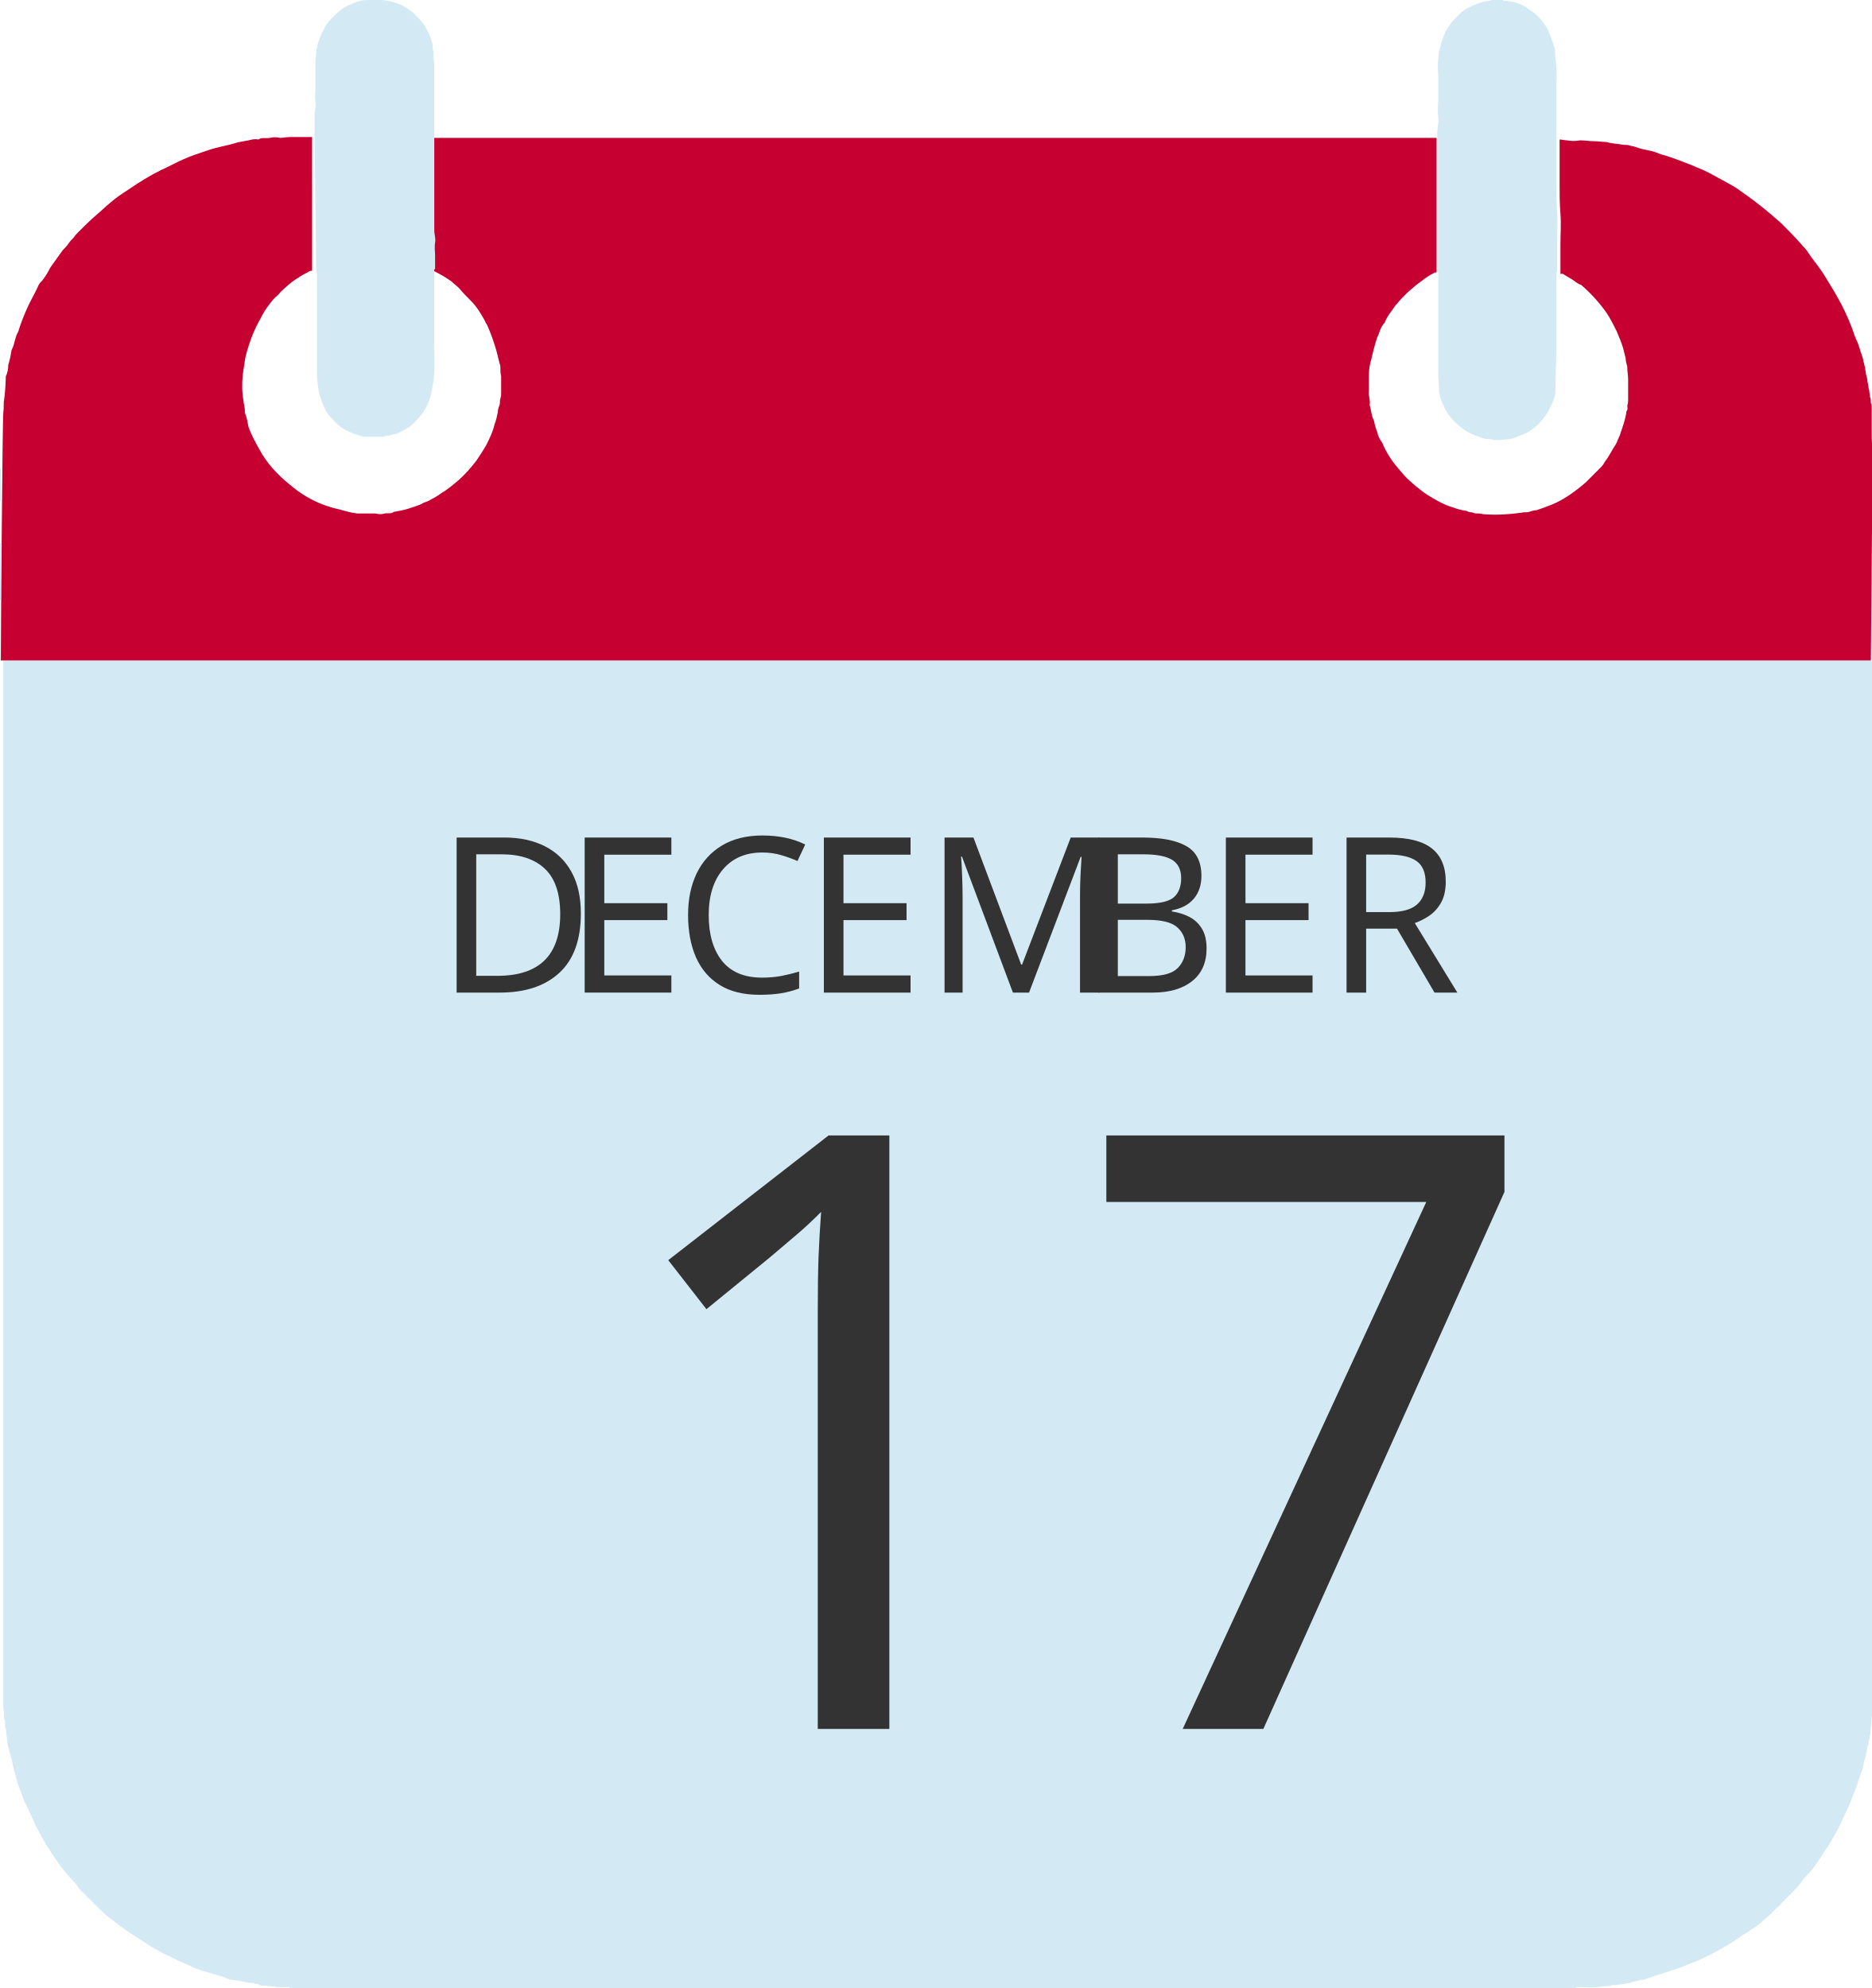
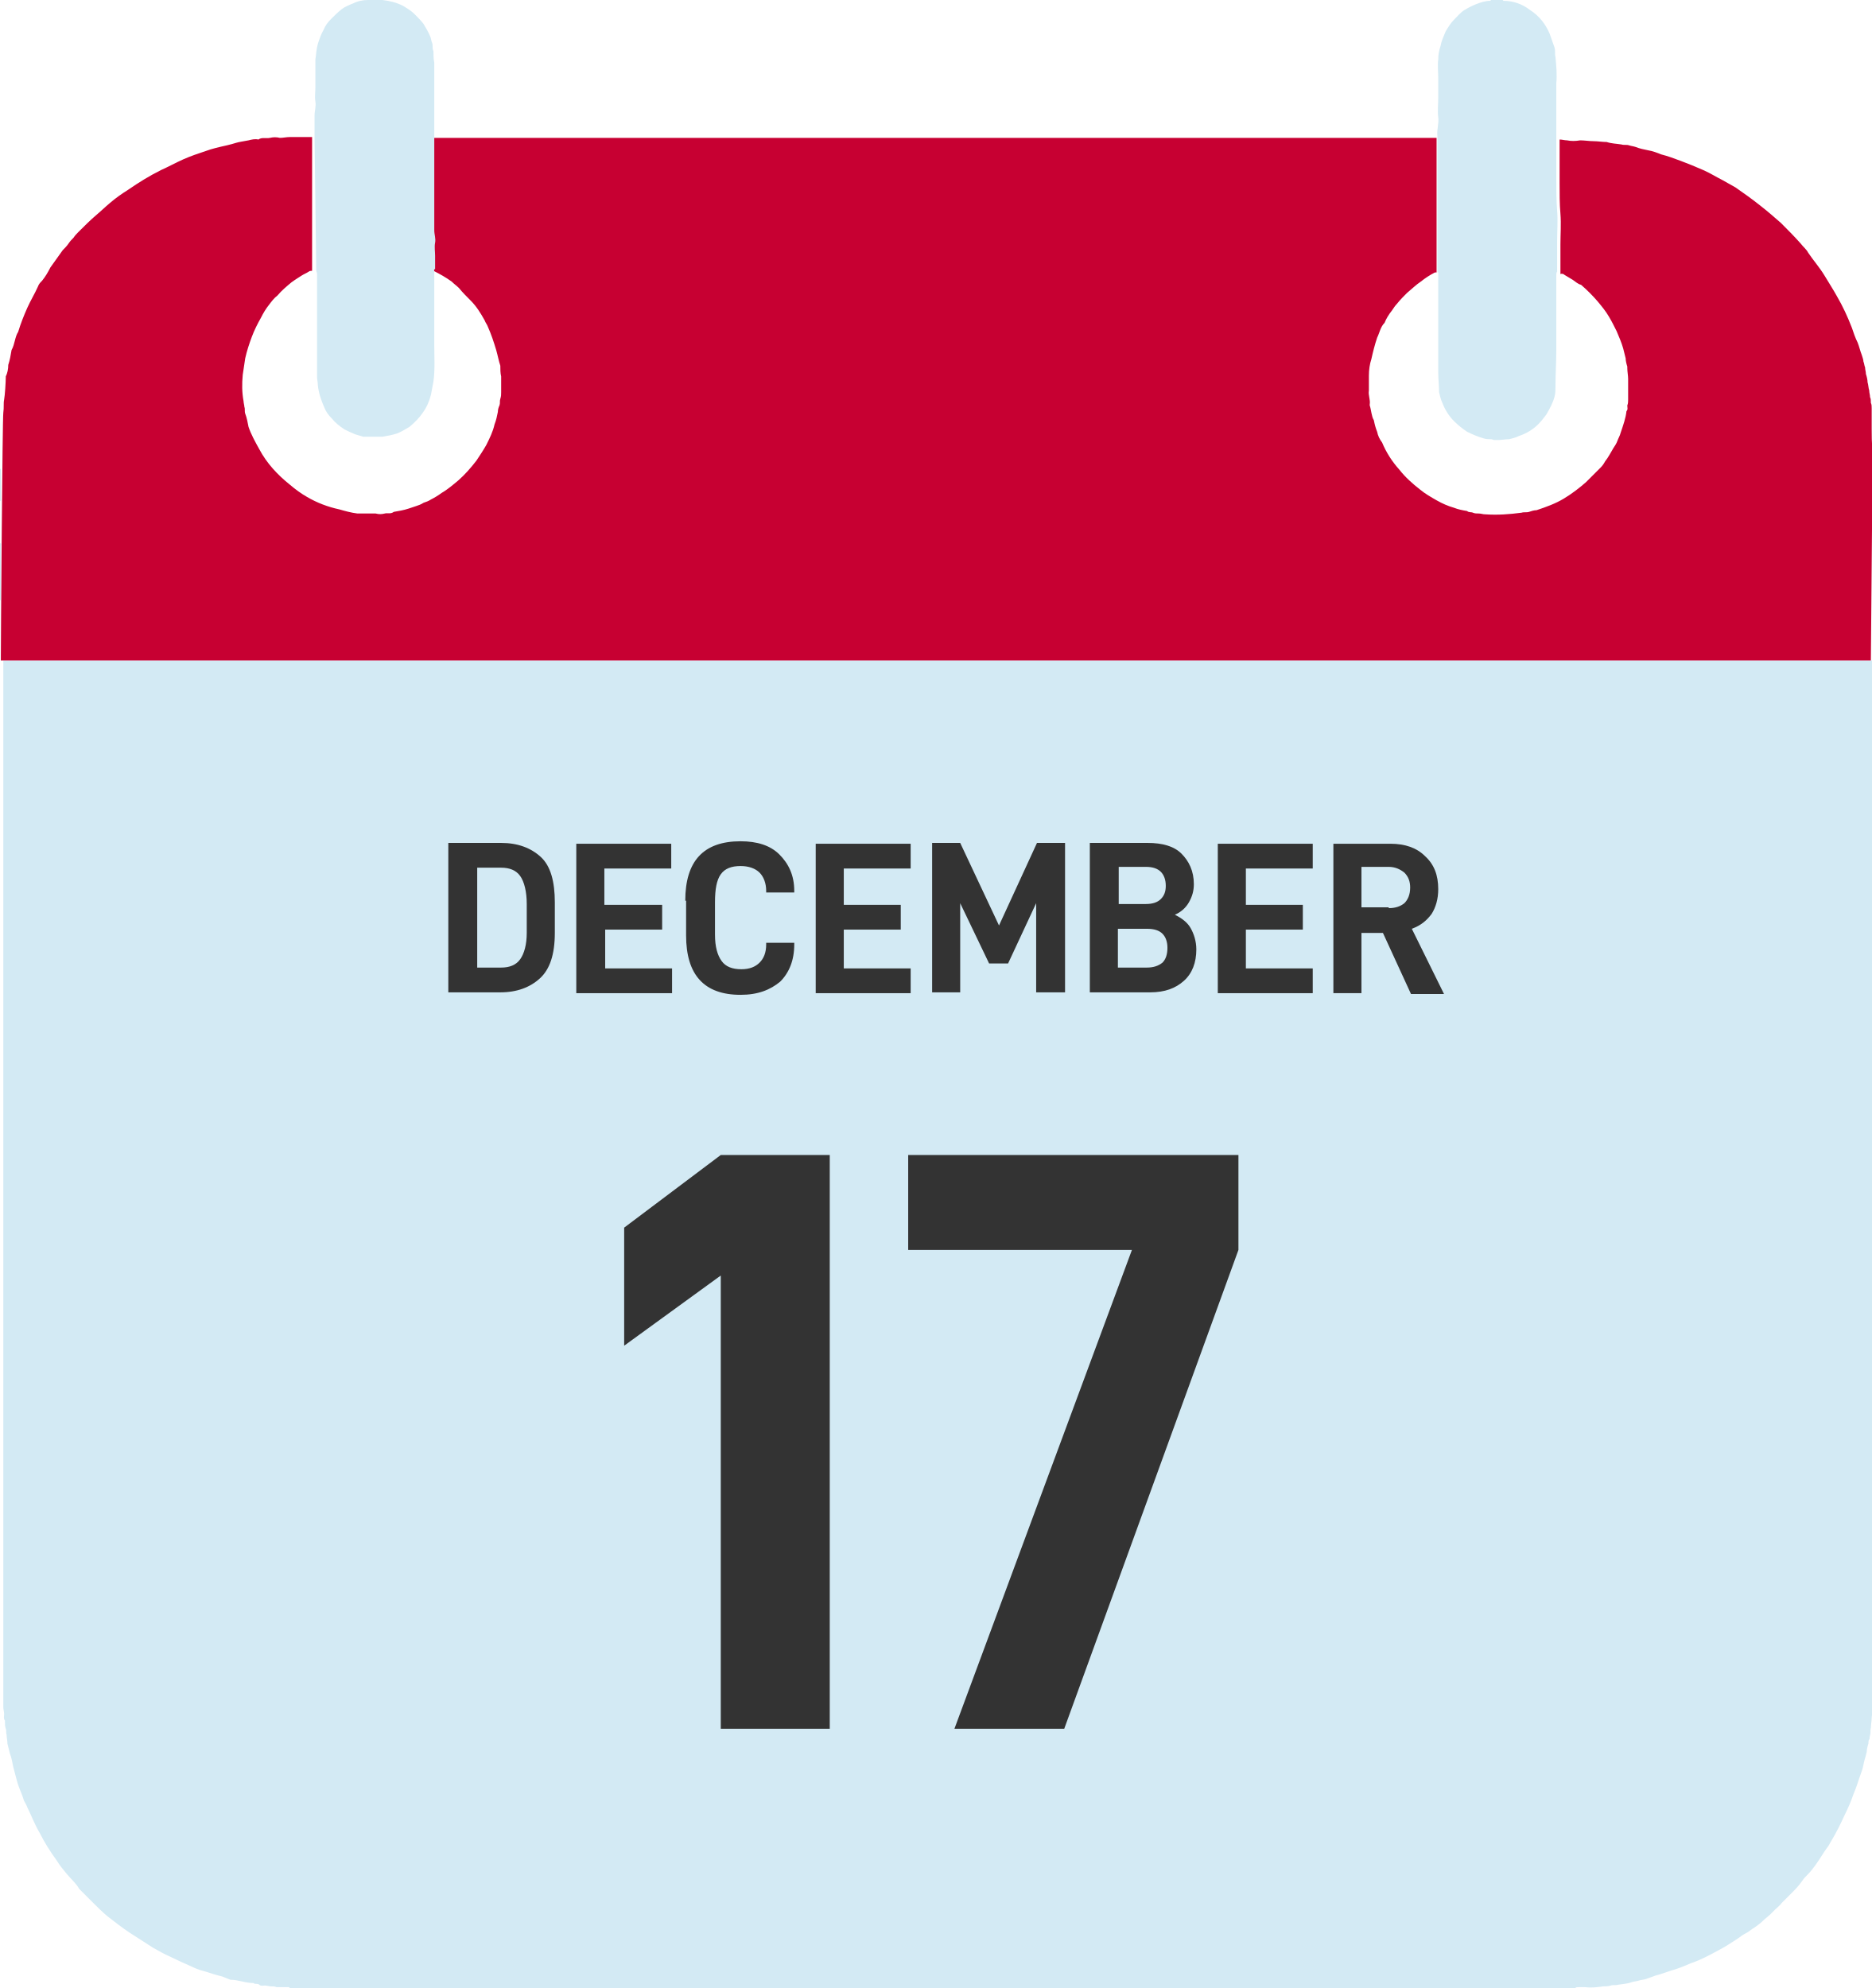
<svg xmlns="http://www.w3.org/2000/svg" version="1.1" id="Layer_1" x="0px" y="0px" viewBox="0 0 226.7 240.8" style="enable-background:new 0 0 226.7 240.8;" xml:space="preserve">
  <style type="text/css">
	.st0{fill:#D3EAF4;}
	.st1{fill:#C70032;}
- 	.st2{fill:#333333;}
- 	.st3{font-family:'D-DIN-Bold';}
- 	.st4{font-size:100.69px;}
- 	.st5{font-size:26.29px;}
+ 	.st2{enable-background:new    ;}
+ 	.st3{fill:#333333;}
</style>
-   <path class="st0" d="M190.8,240.8H35.1c0,0-0.1-0.1-0.1-0.1h-0.7c-0.2,0-0.5,0-0.8,0c-0.2-0.1-0.4-0.1-0.7-0.1  c-0.2,0-0.5-0.1-0.7-0.1c-0.2,0-0.5,0.1-0.7-0.1s-0.5,0-0.7-0.2c-0.5,0-1-0.1-1.4-0.2c-0.5-0.1-0.9-0.2-1.4-0.2  c-0.3-0.1-0.7-0.3-1-0.4c-0.4-0.1-0.8-0.2-1.1-0.3s-0.9-0.3-1.3-0.4s-0.9-0.3-1.3-0.5c-0.9-0.4-1.8-0.8-2.6-1.2  c-0.7-0.3-1.4-0.7-2.1-1.1c-0.9-0.6-1.9-1.2-2.8-1.8s-1.8-1.3-2.7-2c-0.6-0.5-1.2-1.1-1.7-1.6s-1-1-1.5-1.5  c-0.1-0.1-0.2-0.2-0.2-0.2c-0.4-0.7-1-1.2-1.5-1.8s-0.9-1.1-1.2-1.6c-0.8-1.1-1.5-2.2-2.1-3.4c-0.6-1-1-2.1-1.5-3.1  c-0.1-0.3-0.3-0.6-0.4-0.8c-0.2-0.7-0.5-1.3-0.7-1.9s-0.4-1.5-0.6-2.2c-0.1-0.5-0.2-1.1-0.4-1.6c-0.1-0.4-0.2-0.8-0.3-1.2  c0-0.4-0.1-0.7-0.1-1.1c-0.1-0.2,0-0.5-0.1-0.7c-0.1-0.3-0.1-0.5-0.1-0.8c0,0,0-0.1,0-0.2c-0.2-0.2-0.1-0.6-0.1-0.8  s-0.1-0.6-0.1-0.8s0-0.6,0-0.9V80h226.5v125.2c0,0.4,0,0.9,0,1.3c-0.1,0.3-0.1,0.5-0.1,0.8c0,0.3-0.1,0.5-0.1,0.8  c0,0.4-0.1,0.8-0.1,1.2c-0.1,0.3,0,0.6-0.1,0.9s0,0.4-0.1,0.5s-0.1,0.4-0.1,0.5c-0.1,0.3-0.2,0.7-0.2,1c-0.1,0.4-0.2,0.8-0.3,1.1  c-0.1,0.5-0.2,1-0.4,1.5c-0.3,0.8-0.5,1.6-0.9,2.5c-0.3,0.9-0.7,1.8-1.1,2.6c-0.5,1.1-1,2.1-1.6,3.1c-0.2,0.3-0.3,0.6-0.5,0.8  c-0.5,0.7-0.9,1.4-1.4,2.1c-0.3,0.4-0.6,0.8-0.9,1.1s-0.5,0.5-0.7,0.8c-0.4,0.6-0.9,1.1-1.4,1.6c-0.4,0.4-0.7,0.7-1.1,1.1  c-0.2,0.3-0.5,0.5-0.8,0.8c-0.2,0.2-0.4,0.4-0.6,0.6l-0.7,0.6c-0.4,0.4-0.9,0.8-1.4,1.1c-0.3,0.2-0.5,0.4-0.9,0.6s-0.6,0.4-0.9,0.6  c-0.8,0.5-1.5,1-2.3,1.4c-1.1,0.6-2.2,1.2-3.4,1.6c-0.7,0.3-1.4,0.6-2.1,0.8s-1.4,0.5-2.2,0.7l-1.1,0.4c-0.3,0.1-0.6,0.1-0.9,0.2  s-0.6,0.1-0.9,0.2c-0.5,0.2-1,0.2-1.6,0.3c-0.3,0.1-0.6,0-0.9,0.1c-0.3,0.1-0.6,0.1-0.9,0.1c-0.7,0.1-1.4,0.2-2.2,0.1  c-0.3,0-0.5,0-0.8,0C191,240.7,190.9,240.7,190.8,240.8z" />
-   <path class="st1" d="M226.6,80H0.1c0-2.4,0.2-29.3,0.3-30s0-1.1,0.1-1.6s0.2-2.2,0.2-2.7c0,0,0-0.1,0-0.1c0.2-0.4,0.3-0.9,0.3-1.4  c0.2-0.6,0.3-1.2,0.4-1.8c0.4-0.7,0.4-1.6,0.8-2.2c0.3-1,0.7-2,1.1-2.9c0.4-0.9,0.9-1.7,1.3-2.6c0.1-0.3,0.3-0.5,0.5-0.7  c0.4-0.5,0.7-1,1-1.6c0.5-0.7,1-1.4,1.5-2.1c0.2-0.2,0.5-0.5,0.7-0.8c0.2-0.3,0.4-0.5,0.6-0.7c0.2-0.3,0.4-0.5,0.6-0.7  c0.7-0.7,1.4-1.4,2.1-2c0.6-0.5,1.1-1,1.7-1.5c0.7-0.6,1.4-1.1,2.2-1.6c1.3-0.9,2.6-1.7,4-2.4c0.9-0.4,1.8-0.9,2.7-1.3  c0.9-0.4,1.8-0.7,2.7-1c0.8-0.3,1.7-0.5,2.6-0.7c0.4-0.1,0.8-0.2,1.1-0.3s1-0.2,1.5-0.3c0.4-0.1,0.8-0.2,1.2-0.1  c0.4-0.3,0.9-0.1,1.4-0.2c0.4-0.1,0.8-0.1,1.2,0c0.4,0,0.8-0.1,1.2-0.1c0.9,0,1.8,0,2.7,0v16.2c-0.1,0-0.3,0-0.4,0.1  c-0.3,0.2-0.6,0.3-0.9,0.5s-0.8,0.5-1.2,0.8c-0.6,0.5-1.2,1-1.7,1.6c-0.4,0.3-0.7,0.7-1,1.1c-0.4,0.5-0.7,1-1,1.6  c-0.4,0.7-0.8,1.5-1.1,2.3c-0.3,0.8-0.6,1.7-0.8,2.6c-0.1,0.7-0.2,1.3-0.3,2c-0.1,1.1-0.1,2.1,0.1,3.2c0,0.2,0.1,0.5,0.1,0.7  c0.1,0.2,0,0.5,0.1,0.8c0.2,0.5,0.3,1.1,0.4,1.6c0.3,0.9,0.8,1.8,1.3,2.7c0.9,1.7,2.2,3.1,3.7,4.3c0.7,0.6,1.4,1.1,2.1,1.5  c1.2,0.7,2.5,1.2,3.9,1.5c0.7,0.2,1.4,0.4,2.2,0.5c0.4,0,0.8,0,1.1,0c0.4,0,0.7,0,1.1,0c0.4,0.1,0.7,0.1,1.1,0  c0.3-0.1,0.7,0.1,1.1-0.2c0.6-0.1,1.2-0.2,1.8-0.4c0.3-0.1,0.6-0.2,0.9-0.3c0.3-0.1,0.6-0.2,0.9-0.4c0.3-0.1,0.6-0.2,0.9-0.4  c0.4-0.2,0.9-0.5,1.3-0.8c0.7-0.4,1.4-1,2-1.5c0.8-0.7,1.5-1.5,2.2-2.4c0.4-0.6,0.8-1.2,1.2-1.9c0.4-0.8,0.8-1.6,1-2.5  c0.2-0.5,0.3-1,0.4-1.5c0-0.3,0.1-0.6,0.2-0.8c0.1-0.3,0-0.5,0.1-0.8c0.1-0.3,0.1-0.5,0.1-0.8c0-0.6,0-1.3,0-1.9  c-0.1-0.4-0.1-0.9-0.1-1.3c-0.2-0.6-0.3-1.2-0.5-1.9c-0.3-1-0.6-1.9-1-2.8c-0.1-0.3-0.3-0.5-0.4-0.8c-0.5-0.9-1-1.7-1.7-2.4  c-0.5-0.5-1-1-1.4-1.5c-0.3-0.3-0.6-0.5-0.9-0.8c-0.7-0.5-1.4-0.9-2.2-1.3v-1.5c0-0.5,0-1.1,0-1.6s-0.1-1-0.1-1.5  c0-3.8,0-7.7,0-11.5H174v16.3c-0.1,0-0.1,0-0.2,0c-0.6,0.3-1.2,0.7-1.7,1.1c-0.6,0.4-1.1,0.9-1.7,1.4c-0.4,0.4-0.8,0.8-1.2,1.3  c-0.2,0.2-0.4,0.5-0.6,0.8c-0.4,0.5-0.7,1-0.9,1.5c-0.5,0.5-0.6,1.2-0.9,1.8c-0.3,0.9-0.5,1.7-0.7,2.6c-0.2,0.6-0.3,1.3-0.3,2  c0,0.6,0,1.2,0,1.8c-0.1,0.6,0.2,1.1,0.1,1.7v0.1c0.2,0.6,0.2,1.3,0.5,1.8c0.1,0.5,0.2,0.9,0.4,1.4c0.1,0.5,0.3,0.9,0.6,1.3  c0.5,1.2,1.2,2.3,2.1,3.3c0.7,0.9,1.6,1.7,2.5,2.4c0.6,0.5,1.3,0.9,2,1.3c0.7,0.4,1.4,0.7,2.1,0.9c0.5,0.2,1,0.3,1.6,0.4  c0.2,0.2,0.5,0.1,0.7,0.2c0.2,0.1,0.5,0.1,0.7,0.1c0.3,0,0.5,0.1,0.8,0.1c1.5,0.1,2.9,0,4.4-0.2c0.3-0.1,0.6,0,0.9-0.1  s0.6-0.2,0.9-0.2c1.2-0.4,2.3-0.8,3.3-1.4c1-0.6,1.9-1.3,2.7-2c0.6-0.6,1.2-1.2,1.8-1.8c0.2-0.2,0.4-0.5,0.5-0.7  c0.4-0.5,0.7-1.1,1-1.6c0.2-0.3,0.4-0.6,0.5-0.9c0.1-0.3,0.3-0.6,0.4-1c0.3-0.9,0.6-1.7,0.7-2.6c0.2-0.2,0.1-0.4,0.1-0.7  c0.1-0.2,0.1-0.5,0.1-0.7c0-0.4,0-0.8,0-1.2c0-0.4,0-0.9,0-1.3s-0.1-0.9-0.1-1.3c0-0.1,0-0.1,0-0.2c-0.1-0.3-0.2-0.7-0.2-1  c-0.1-0.4-0.2-0.8-0.3-1.2c-0.2-0.7-0.5-1.4-0.8-2.1c-0.3-0.6-0.6-1.2-0.9-1.7c-0.4-0.7-0.9-1.3-1.4-1.9c-0.6-0.7-1.3-1.4-2-2  c-0.4-0.1-0.7-0.4-1-0.6c-0.3-0.2-0.7-0.4-1-0.6c-0.1-0.1-0.3-0.2-0.5-0.1v-3.6c0-1.2,0.1-2.5,0-3.7s-0.1-2.5-0.1-3.7  c0-1.8,0-3.5,0-5.3c0.3,0,0.6,0.1,0.9,0.1c0.5,0.1,1,0.1,1.6,0c0.5,0,1.1,0.1,1.6,0.1s1.1,0.1,1.6,0.1l0,0c0.6,0.2,1.2,0.2,1.8,0.3  c0.3,0.1,0.6,0,0.9,0.1s0.5,0.1,0.8,0.2c0.5,0.2,1,0.3,1.5,0.4c0.6,0.1,1.1,0.3,1.6,0.5c0.8,0.2,1.6,0.5,2.4,0.8s1.8,0.7,2.7,1.1  s1.5,0.8,2.3,1.2c0.5,0.3,1.1,0.6,1.6,0.9c1,0.7,2,1.4,3,2.2c0.9,0.7,1.7,1.4,2.5,2.1c0.8,0.8,1.6,1.6,2.4,2.5  c0.3,0.4,0.7,0.7,0.9,1.1c0.6,0.9,1.4,1.8,2,2.8s1,1.6,1.5,2.5c0.7,1.2,1.3,2.5,1.8,3.8c0.2,0.6,0.4,1.2,0.7,1.8  c0.2,0.5,0.3,1,0.5,1.5c0.1,0.3,0.2,0.6,0.2,0.8c0.1,0.2,0.1,0.5,0.2,0.7c0,0.3,0.1,0.5,0.1,0.8c0.1,0.3,0.2,0.7,0.2,1  c0.1,0.3,0.1,0.7,0.2,1c0,0.3,0.1,0.5,0.1,0.8c0.1,0.2,0.1,0.4,0.1,0.7c0.1,0.2,0.1,0.4,0.1,0.7c0,0.8,0,1.6,0,2.5  c0,0.8,0,1.6,0.1,2.4c0.1,0.8,0.1,1.6,0,2.4L226.6,80z" />
-   <path class="st0" d="M182,0c0,0,0.1,0.1,0.1,0.1c1.2,0,2.3,0.4,3.2,1.1c1.1,0.7,1.9,1.7,2.4,2.9c0.2,0.6,0.4,1.1,0.6,1.7  c0.1,0.4,0,0.8,0.1,1.1c0.1,1.1,0.2,2.1,0.1,3.2c0,1.1,0,2.1,0,3.2v3.2c0,1.8,0,3.5,0,5.3c0,1.2,0,2.5,0.1,3.7s0,2.5,0,3.7v3.7  c-0.1,0.1-0.1,0.3-0.1,0.5v4.5c0,1.5,0,3,0,4.5c0,1.5-0.1,2.9-0.1,4.4c0,0.4,0,0.8-0.1,1.2c-0.2,0.8-0.6,1.5-1,2.2  c-0.3,0.4-0.6,0.8-1,1.2c-0.6,0.6-1.4,1.1-2.3,1.4c-0.4,0.2-0.8,0.3-1.2,0.4c-0.5,0-0.9,0.1-1.4,0.1c-0.1,0-0.3,0-0.4,0  c-0.1,0-0.3-0.1-0.4-0.1c-0.3,0-0.6,0-0.9-0.1c-0.7-0.2-1.4-0.5-2-0.8c-0.6-0.4-1.1-0.8-1.6-1.3c-0.6-0.6-1.1-1.4-1.4-2.2  c-0.2-0.4-0.3-0.9-0.4-1.3c0-0.8-0.1-1.6-0.1-2.4c0-3.8,0-7.7,0-11.5c0-0.2,0-0.3,0-0.5s-0.1-0.1-0.1-0.1V16.5  c-0.1-0.8,0.2-1.5,0.1-2.3s0-1.6,0-2.4V9.5c0-0.8-0.1-1.6,0-2.3c0-0.6,0.1-1.1,0.3-1.7c0.1-0.6,0.4-1.2,0.6-1.7c0.3-0.5,0.6-1,1-1.4  c0.4-0.4,0.8-0.9,1.3-1.2c0.5-0.3,0.9-0.5,1.4-0.7c0.5-0.2,1.1-0.4,1.7-0.4c0,0,0.1-0.1,0.1-0.1L182,0z" />
-   <path class="st0" d="M38.1,16.6c0-0.9,0-1.7,0-2.6c0-0.6,0.2-1.1,0.1-1.7s0-1.1,0-1.7V8.9c0-0.6,0-1.1,0-1.7  c0.1-0.6,0.1-1.2,0.3-1.9c0.2-0.6,0.4-1.2,0.7-1.7c0.2-0.5,0.5-0.9,0.9-1.3c0.4-0.4,0.8-0.8,1.3-1.2c0.4-0.3,0.9-0.5,1.4-0.7  c0.6-0.3,1.2-0.4,1.8-0.4c0,0,0.1-0.1,0.2-0.1h1.4c0,0,0.1,0.1,0.1,0.1c0.9,0.1,1.7,0.3,2.5,0.7c0.5,0.3,1,0.6,1.4,1  c0.4,0.4,0.8,0.8,1.1,1.2c0.3,0.5,0.6,1,0.8,1.5c0.1,0.2,0.1,0.4,0.2,0.7c0.2,0.4,0,0.7,0.2,1.1c0,0.5,0,0.9,0.1,1.4  c0,2.9,0,5.9,0,8.8c0,3.8,0,7.7,0,11.5c0,0.5,0.2,1,0.1,1.5s0,1.1,0,1.6v1.6c-0.2,0-0.1,0.2-0.1,0.3c0,1.5,0,3,0,4.5s0,3,0,4.4  s0.1,3-0.1,4.4c-0.1,0.5-0.2,1.1-0.3,1.6c-0.2,0.8-0.5,1.5-1,2.2c-0.4,0.6-1,1.2-1.6,1.7c-0.5,0.3-1,0.6-1.5,0.8  c-0.6,0.2-1.2,0.3-1.8,0.4h-2c-0.1,0-0.2,0-0.3,0l-1-0.3c-0.5-0.2-0.9-0.4-1.3-0.6c-0.6-0.4-1.1-0.8-1.5-1.3  c-0.4-0.4-0.7-0.8-0.9-1.3c-0.4-0.9-0.7-1.8-0.8-2.7c0-0.4-0.1-0.7-0.1-1.1c0-4,0-8,0-11.9c0-0.2,0-0.4,0-0.5c0-0.2-0.1-0.3-0.1-0.5  L38.1,16.6z" />
-   <path class="st0" d="M0.1,72.7H0v-6.9c0.2,0,0.1,0.2,0.1,0.3c0,1.2,0,2.3,0,3.5L0.1,72.7z" />
-   <path class="st0" d="M0,56.8h0.1c0,1.2,0,2.4,0,3.6c0,0.1,0.1,0.2-0.1,0.3L0,56.8z" />
-   <text transform="matrix(1 0 0 1 71.97 209.42)" class="st2 st3 st4">17</text>
-   <text transform="matrix(1 0 0 1 52.76 120.23)" class="st2 st3 st5">D</text>
-   <text transform="matrix(1 0 0 1 68.27 120.23)" class="st2 st3 st5">E</text>
-   <text transform="matrix(1 0 0 1 81.73 120.23)" class="st2 st3 st5">C</text>
-   <text transform="matrix(1 0 0 1 97.24 120.23)" class="st2 st3 st5">EM</text>
-   <text transform="matrix(1 0 0 1 130.47 120.23)" class="st2 st3 st5">B</text>
-   <text transform="matrix(1 0 0 1 145.93 120.23)" class="st2 st3 st5">ER</text>
+   <path class="st0" d="M190.8,240.8H35.1l-0.1-0.1h-0.7c-0.2,0-0.5,0-0.8,0c-0.2-0.1-0.4-0.1-0.7-0.1c-0.2,0-0.5-0.1-0.7-0.1  s-0.5,0.1-0.7-0.1s-0.5,0-0.7-0.2c-0.5,0-1-0.1-1.4-0.2c-0.5-0.1-0.9-0.2-1.4-0.2c-0.3-0.1-0.7-0.3-1-0.4c-0.4-0.1-0.8-0.2-1.1-0.3  s-0.9-0.3-1.3-0.4s-0.9-0.3-1.3-0.5c-0.9-0.4-1.8-0.8-2.6-1.2c-0.7-0.3-1.4-0.7-2.1-1.1c-0.9-0.6-1.9-1.2-2.8-1.8s-1.8-1.3-2.7-2  c-0.6-0.5-1.2-1.1-1.7-1.6s-1-1-1.5-1.5c-0.1-0.1-0.2-0.2-0.2-0.2c-0.4-0.7-1-1.2-1.5-1.8s-0.9-1.1-1.2-1.6  c-0.8-1.1-1.5-2.2-2.1-3.4c-0.6-1-1-2.1-1.5-3.1c-0.1-0.3-0.3-0.6-0.4-0.8c-0.2-0.7-0.5-1.3-0.7-1.9s-0.4-1.5-0.6-2.2  c-0.1-0.5-0.2-1.1-0.4-1.6c-0.1-0.4-0.2-0.8-0.3-1.2c0-0.4-0.1-0.7-0.1-1.1c-0.1-0.2,0-0.5-0.1-0.7c-0.1-0.3-0.1-0.5-0.1-0.8  c0,0,0-0.1,0-0.2c-0.2-0.2-0.1-0.6-0.1-0.8s-0.1-0.6-0.1-0.8s0-0.6,0-0.9V80h226.5v125.2c0,0.4,0,0.9,0,1.3  c-0.1,0.3-0.1,0.5-0.1,0.8s-0.1,0.5-0.1,0.8c0,0.4-0.1,0.8-0.1,1.2c-0.1,0.3,0,0.6-0.1,0.9s0,0.4-0.1,0.5s-0.1,0.4-0.1,0.5  c-0.1,0.3-0.2,0.7-0.2,1c-0.1,0.4-0.2,0.8-0.3,1.1c-0.1,0.5-0.2,1-0.4,1.5c-0.3,0.8-0.5,1.6-0.9,2.5c-0.3,0.9-0.7,1.8-1.1,2.6  c-0.5,1.1-1,2.1-1.6,3.1c-0.2,0.3-0.3,0.6-0.5,0.8c-0.5,0.7-0.9,1.4-1.4,2.1c-0.3,0.4-0.6,0.8-0.9,1.1s-0.5,0.5-0.7,0.8  c-0.4,0.6-0.9,1.1-1.4,1.6c-0.4,0.4-0.7,0.7-1.1,1.1c-0.2,0.3-0.5,0.5-0.8,0.8c-0.2,0.2-0.4,0.4-0.6,0.6l-0.7,0.6  c-0.4,0.4-0.9,0.8-1.4,1.1c-0.3,0.2-0.5,0.4-0.9,0.6s-0.6,0.4-0.9,0.6c-0.8,0.5-1.5,1-2.3,1.4c-1.1,0.6-2.2,1.2-3.4,1.6  c-0.7,0.3-1.4,0.6-2.1,0.8s-1.4,0.5-2.2,0.7l-1.1,0.4c-0.3,0.1-0.6,0.1-0.9,0.2s-0.6,0.1-0.9,0.2c-0.5,0.2-1,0.2-1.6,0.3  c-0.3,0.1-0.6,0-0.9,0.1c-0.3,0.1-0.6,0.1-0.9,0.1c-0.7,0.1-1.4,0.2-2.2,0.1c-0.3,0-0.5,0-0.8,0C191,240.7,190.9,240.7,190.8,240.8z  " />
+   <path class="st1" d="M226.6,80H0.1c0-2.4,0.2-29.3,0.3-30s0-1.1,0.1-1.6s0.2-2.2,0.2-2.7v-0.1C0.9,45.2,1,44.7,1,44.2  c0.2-0.6,0.3-1.2,0.4-1.8c0.4-0.7,0.4-1.6,0.8-2.2c0.3-1,0.7-2,1.1-2.9s0.9-1.7,1.3-2.6c0.1-0.3,0.3-0.5,0.5-0.7  c0.4-0.5,0.7-1,1-1.6c0.5-0.7,1-1.4,1.5-2.1c0.2-0.2,0.5-0.5,0.7-0.8s0.4-0.5,0.6-0.7c0.2-0.3,0.4-0.5,0.6-0.7  c0.7-0.7,1.4-1.4,2.1-2c0.6-0.5,1.1-1,1.7-1.5c0.7-0.6,1.4-1.1,2.2-1.6c1.3-0.9,2.6-1.7,4-2.4c0.9-0.4,1.8-0.9,2.7-1.3  c0.9-0.4,1.8-0.7,2.7-1c0.8-0.3,1.7-0.5,2.6-0.7c0.4-0.1,0.8-0.2,1.1-0.3s1-0.2,1.5-0.3c0.4-0.1,0.8-0.2,1.2-0.1  c0.4-0.3,0.9-0.1,1.4-0.2c0.4-0.1,0.8-0.1,1.2,0c0.4,0,0.8-0.1,1.2-0.1c0.9,0,1.8,0,2.7,0v16.2c-0.1,0-0.3,0-0.4,0.1  c-0.3,0.2-0.6,0.3-0.9,0.5s-0.8,0.5-1.2,0.8c-0.6,0.5-1.2,1-1.7,1.6c-0.4,0.3-0.7,0.7-1,1.1c-0.4,0.5-0.7,1-1,1.6  c-0.4,0.7-0.8,1.5-1.1,2.3c-0.3,0.8-0.6,1.7-0.8,2.6c-0.1,0.7-0.2,1.3-0.3,2c-0.1,1.1-0.1,2.1,0.1,3.2c0,0.2,0.1,0.5,0.1,0.7  c0.1,0.2,0,0.5,0.1,0.8c0.2,0.5,0.3,1.1,0.4,1.6c0.3,0.9,0.8,1.8,1.3,2.7c0.9,1.7,2.2,3.1,3.7,4.3c0.7,0.6,1.4,1.1,2.1,1.5  c1.2,0.7,2.5,1.2,3.9,1.5c0.7,0.2,1.4,0.4,2.2,0.5c0.4,0,0.8,0,1.1,0c0.4,0,0.7,0,1.1,0c0.4,0.1,0.7,0.1,1.1,0  c0.3-0.1,0.7,0.1,1.1-0.2c0.6-0.1,1.2-0.2,1.8-0.4c0.3-0.1,0.6-0.2,0.9-0.3c0.3-0.1,0.6-0.2,0.9-0.4c0.3-0.1,0.6-0.2,0.9-0.4  c0.4-0.2,0.9-0.5,1.3-0.8c0.7-0.4,1.4-1,2-1.5c0.8-0.7,1.5-1.5,2.2-2.4c0.4-0.6,0.8-1.2,1.2-1.9c0.4-0.8,0.8-1.6,1-2.5  c0.2-0.5,0.3-1,0.4-1.5c0-0.3,0.1-0.6,0.2-0.8c0.1-0.3,0-0.5,0.1-0.8s0.1-0.5,0.1-0.8c0-0.6,0-1.3,0-1.9c-0.1-0.4-0.1-0.9-0.1-1.3  c-0.2-0.6-0.3-1.2-0.5-1.9c-0.3-1-0.6-1.9-1-2.8c-0.1-0.3-0.3-0.5-0.4-0.8c-0.5-0.9-1-1.7-1.7-2.4c-0.5-0.5-1-1-1.4-1.5  c-0.3-0.3-0.6-0.5-0.9-0.8c-0.7-0.5-1.4-0.9-2.2-1.3v-1.5c0-0.5,0-1.1,0-1.6s-0.1-1-0.1-1.5c0-3.8,0-7.7,0-11.5H174V33  c-0.1,0-0.1,0-0.2,0c-0.6,0.3-1.2,0.7-1.7,1.1c-0.6,0.4-1.1,0.9-1.7,1.4c-0.4,0.4-0.8,0.8-1.2,1.3c-0.2,0.2-0.4,0.5-0.6,0.8  c-0.4,0.5-0.7,1-0.9,1.5c-0.5,0.5-0.6,1.2-0.9,1.8c-0.3,0.9-0.5,1.7-0.7,2.6c-0.2,0.6-0.3,1.3-0.3,2c0,0.6,0,1.2,0,1.8  c-0.1,0.6,0.2,1.1,0.1,1.7v0.1c0.2,0.6,0.2,1.3,0.5,1.8c0.1,0.5,0.2,0.9,0.4,1.4c0.1,0.5,0.3,0.9,0.6,1.3c0.5,1.2,1.2,2.3,2.1,3.3  c0.7,0.9,1.6,1.7,2.5,2.4c0.6,0.5,1.3,0.9,2,1.3c0.7,0.4,1.4,0.7,2.1,0.9c0.5,0.2,1,0.3,1.6,0.4c0.2,0.2,0.5,0.1,0.7,0.2  c0.2,0.1,0.5,0.1,0.7,0.1c0.3,0,0.5,0.1,0.8,0.1c1.5,0.1,2.9,0,4.4-0.2c0.3-0.1,0.6,0,0.9-0.1s0.6-0.2,0.9-0.2  c1.2-0.4,2.3-0.8,3.3-1.4c1-0.6,1.9-1.3,2.7-2c0.6-0.6,1.2-1.2,1.8-1.8c0.2-0.2,0.4-0.5,0.5-0.7c0.4-0.5,0.7-1.1,1-1.6  c0.2-0.3,0.4-0.6,0.5-0.9c0.1-0.3,0.3-0.6,0.4-1c0.3-0.9,0.6-1.7,0.7-2.6c0.2-0.2,0.1-0.4,0.1-0.7c0.1-0.2,0.1-0.5,0.1-0.7  c0-0.4,0-0.8,0-1.2s0-0.9,0-1.3s-0.1-0.9-0.1-1.3c0-0.1,0-0.1,0-0.2c-0.1-0.3-0.2-0.7-0.2-1c-0.1-0.4-0.2-0.8-0.3-1.2  c-0.2-0.7-0.5-1.4-0.8-2.1c-0.3-0.6-0.6-1.2-0.9-1.7c-0.4-0.7-0.9-1.3-1.4-1.9c-0.6-0.7-1.3-1.4-2-2c-0.4-0.1-0.7-0.4-1-0.6  c-0.3-0.2-0.7-0.4-1-0.6c-0.1-0.1-0.3-0.2-0.5-0.1v-3.6c0-1.2,0.1-2.5,0-3.7s-0.1-2.5-0.1-3.7c0-1.8,0-3.5,0-5.3  c0.3,0,0.6,0.1,0.9,0.1c0.5,0.1,1,0.1,1.6,0c0.5,0,1.1,0.1,1.6,0.1s1.1,0.1,1.6,0.1l0,0c0.6,0.2,1.2,0.2,1.8,0.3  c0.3,0.1,0.6,0,0.9,0.1s0.5,0.1,0.8,0.2c0.5,0.2,1,0.3,1.5,0.4c0.6,0.1,1.1,0.3,1.6,0.5c0.8,0.2,1.6,0.5,2.4,0.8s1.8,0.7,2.7,1.1  s1.5,0.8,2.3,1.2c0.5,0.3,1.1,0.6,1.6,0.9c1,0.7,2,1.4,3,2.2c0.9,0.7,1.7,1.4,2.5,2.1c0.8,0.8,1.6,1.6,2.4,2.5  c0.3,0.4,0.7,0.7,0.9,1.1c0.6,0.9,1.4,1.8,2,2.8s1,1.6,1.5,2.5c0.7,1.2,1.3,2.5,1.8,3.8c0.2,0.6,0.4,1.2,0.7,1.8  c0.2,0.5,0.3,1,0.5,1.5c0.1,0.3,0.2,0.6,0.2,0.8c0.1,0.2,0.1,0.5,0.2,0.7c0,0.3,0.1,0.5,0.1,0.8c0.1,0.3,0.2,0.7,0.2,1  c0.1,0.3,0.1,0.7,0.2,1c0,0.3,0.1,0.5,0.1,0.8c0.1,0.2,0.1,0.4,0.1,0.7c0.1,0.2,0.1,0.4,0.1,0.7c0,0.8,0,1.6,0,2.5  c0,0.8,0,1.6,0.1,2.4c0.1,0.8,0.1,1.6,0,2.4L226.6,80z" />
+   <path class="st0" d="M182,0l0.1,0.1c1.2,0,2.3,0.4,3.2,1.1c1.1,0.7,1.9,1.7,2.4,2.9c0.2,0.6,0.4,1.1,0.6,1.7c0.1,0.4,0,0.8,0.1,1.1  c0.1,1.1,0.2,2.1,0.1,3.2c0,1.1,0,2.1,0,3.2v3.2c0,1.8,0,3.5,0,5.3c0,1.2,0,2.5,0.1,3.7s0,2.5,0,3.7v3.7c-0.1,0.1-0.1,0.3-0.1,0.5  v4.5c0,1.5,0,3,0,4.5s-0.1,2.9-0.1,4.4c0,0.4,0,0.8-0.1,1.2c-0.2,0.8-0.6,1.5-1,2.2c-0.3,0.4-0.6,0.8-1,1.2  c-0.6,0.6-1.4,1.1-2.3,1.4c-0.4,0.2-0.8,0.3-1.2,0.4c-0.5,0-0.9,0.1-1.4,0.1c-0.1,0-0.3,0-0.4,0c-0.1,0-0.3-0.1-0.4-0.1  c-0.3,0-0.6,0-0.9-0.1c-0.7-0.2-1.4-0.5-2-0.8c-0.6-0.4-1.1-0.8-1.6-1.3c-0.6-0.6-1.1-1.4-1.4-2.2c-0.2-0.4-0.3-0.9-0.4-1.3  c0-0.8-0.1-1.6-0.1-2.4c0-3.8,0-7.7,0-11.5c0-0.2,0-0.3,0-0.5s-0.1-0.1-0.1-0.1V16.5c-0.1-0.8,0.2-1.5,0.1-2.3s0-1.6,0-2.4V9.5  c0-0.8-0.1-1.6,0-2.3c0-0.6,0.1-1.1,0.3-1.7c0.1-0.6,0.4-1.2,0.6-1.7c0.3-0.5,0.6-1,1-1.4s0.8-0.9,1.3-1.2s0.9-0.5,1.4-0.7  s1.1-0.4,1.7-0.4l0.1-0.1L182,0z" />
+   <path class="st0" d="M38.1,16.6c0-0.9,0-1.7,0-2.6c0-0.6,0.2-1.1,0.1-1.7s0-1.1,0-1.7V8.9c0-0.6,0-1.1,0-1.7  c0.1-0.6,0.1-1.2,0.3-1.9c0.2-0.6,0.4-1.2,0.7-1.7c0.2-0.5,0.5-0.9,0.9-1.3s0.8-0.8,1.3-1.2c0.4-0.3,0.9-0.5,1.4-0.7  C43.4,0.1,44,0,44.6,0c0,0,0.1-0.1,0.2-0.1h1.4L46.3,0c0.9,0.1,1.7,0.3,2.5,0.7c0.5,0.3,1,0.6,1.4,1s0.8,0.8,1.1,1.2  c0.3,0.5,0.6,1,0.8,1.5c0.1,0.2,0.1,0.4,0.2,0.7c0.2,0.4,0,0.7,0.2,1.1c0,0.5,0,0.9,0.1,1.4c0,2.9,0,5.9,0,8.8c0,3.8,0,7.7,0,11.5  c0,0.5,0.2,1,0.1,1.5s0,1.1,0,1.6v1.6c-0.2,0-0.1,0.2-0.1,0.3c0,1.5,0,3,0,4.5s0,3,0,4.4s0.1,3-0.1,4.4c-0.1,0.5-0.2,1.1-0.3,1.6  c-0.2,0.8-0.5,1.5-1,2.2c-0.4,0.6-1,1.2-1.6,1.7c-0.5,0.3-1,0.6-1.5,0.8c-0.6,0.2-1.2,0.3-1.8,0.4h-2c-0.1,0-0.2,0-0.3,0l-1-0.3  c-0.5-0.2-0.9-0.4-1.3-0.6c-0.6-0.4-1.1-0.8-1.5-1.3c-0.4-0.4-0.7-0.8-0.9-1.3c-0.4-0.9-0.7-1.8-0.8-2.7c0-0.4-0.1-0.7-0.1-1.1  c0-4,0-8,0-11.9c0-0.2,0-0.4,0-0.5c0-0.2-0.1-0.3-0.1-0.5L38.1,16.6z" />
+   <path class="st0" d="M0.1,72.7H0v-6.9c0.2,0,0.1,0.2,0.1,0.3c0,1.2,0,2.3,0,3.5V72.7z" />
+   <path class="st0" d="M0,56.8h0.1c0,1.2,0,2.4,0,3.6c0,0.1,0.1,0.2-0.1,0.3V56.8z" />
+   <g class="st2">
+     <path class="st3" d="M75.6,163v-14.3l11.7-8.8h13.2v69.5H87.3v-54.9L75.6,163z" />
+     <path class="st3" d="M150,151.4l-21.1,58h-13.3l21.5-58H110v-11.5h40V151.4z" />
+   </g>
+   <g class="st2">
+     <path class="st3" d="M60.7,102.1c2,0,3.6,0.6,4.8,1.7c1.2,1.1,1.7,3,1.7,5.5v3.7c0,2.6-0.6,4.4-1.8,5.5c-1.2,1.1-2.8,1.7-4.8,1.7   h-6.3v-18.1H60.7z M63,116.2c0.5-0.7,0.8-1.8,0.8-3.2v-3.5c0-1.5-0.3-2.7-0.8-3.4s-1.3-1-2.3-1h-2.9v12.1h2.9   C61.7,117.2,62.5,116.9,63,116.2z" />
+   </g>
+   <g class="st2">
+     <path class="st3" d="M73.3,109.6h6.9v3h-6.9v4.7h8.1v3H69.8v-18.1h11.5v3h-8.1V109.6z" />
+   </g>
+   <g class="st2">
+     <path class="st3" d="M83,109.1c0-4.8,2.2-7.2,6.7-7.2c2,0,3.6,0.5,4.7,1.6s1.8,2.5,1.8,4.4v0.2h-3.4v-0.2c0-0.9-0.3-1.7-0.8-2.2   c-0.5-0.5-1.3-0.8-2.3-0.8c-1.1,0-1.9,0.3-2.4,1s-0.7,1.8-0.7,3.4v3.9c0,1.5,0.3,2.5,0.8,3.2s1.3,1,2.4,1c1,0,1.7-0.3,2.2-0.8   c0.5-0.5,0.8-1.2,0.8-2.2v-0.2h3.4v0.2c0,1.9-0.6,3.4-1.7,4.5c-1.2,1-2.7,1.6-4.8,1.6c-4.4,0-6.6-2.4-6.6-7.2V109.1z" />
+   </g>
+   <g class="st2">
+     <path class="st3" d="M102.2,109.6h6.9v3h-6.9v4.7h8.1v3H98.8v-18.1h11.5v3h-8.1V109.6z" />
+     <path class="st3" d="M128.9,120.2h-3.4v-10.8l-3.4,7.3h-2.3l-3.5-7.3v10.8h-3.4v-18.1h3.4l4.7,10l4.6-10h3.4V120.2z" />
+   </g>
+   <g class="st2">
+     <path class="st3" d="M144.9,115c0,1.6-0.5,2.9-1.5,3.8s-2.3,1.4-4.1,1.4H132v-18.1h7c1.8,0,3.2,0.4,4.1,1.3s1.5,2.1,1.5,3.7   c0,0.8-0.2,1.5-0.6,2.2s-1,1.2-1.7,1.5c0.8,0.4,1.5,0.9,1.9,1.6S144.9,114,144.9,115z M135.5,109.5h3.3c0.8,0,1.4-0.2,1.8-0.6   s0.6-0.9,0.6-1.6c0-0.7-0.2-1.3-0.6-1.7s-1-0.6-1.8-0.6h-3.3V109.5z M141.4,114.8c0-0.7-0.2-1.3-0.6-1.7s-1-0.6-1.9-0.6h-3.5v4.7   h3.5c0.8,0,1.4-0.2,1.9-0.6C141.2,116.2,141.4,115.6,141.4,114.8z" />
+   </g>
+   <g class="st2">
+     <path class="st3" d="M150.9,109.6h6.9v3h-6.9v4.7h8.1v3h-11.5v-18.1H159v3h-8.1V109.6z" />
+     <path class="st3" d="M164.9,112.9v7.4h-3.4v-18.1h6.9c1.8,0,3.2,0.5,4.2,1.5c1.1,1,1.6,2.3,1.6,4c0,1.2-0.3,2.2-0.8,3   c-0.6,0.8-1.3,1.4-2.4,1.8l3.9,7.9h-4l-3.4-7.4H164.9z M168.2,110c0.8,0,1.4-0.2,1.9-0.6c0.4-0.4,0.7-1,0.7-1.9   c0-0.7-0.2-1.3-0.7-1.8c-0.5-0.4-1.1-0.7-1.9-0.7h-3.3v4.9H168.2z" />
+   </g>
</svg>
